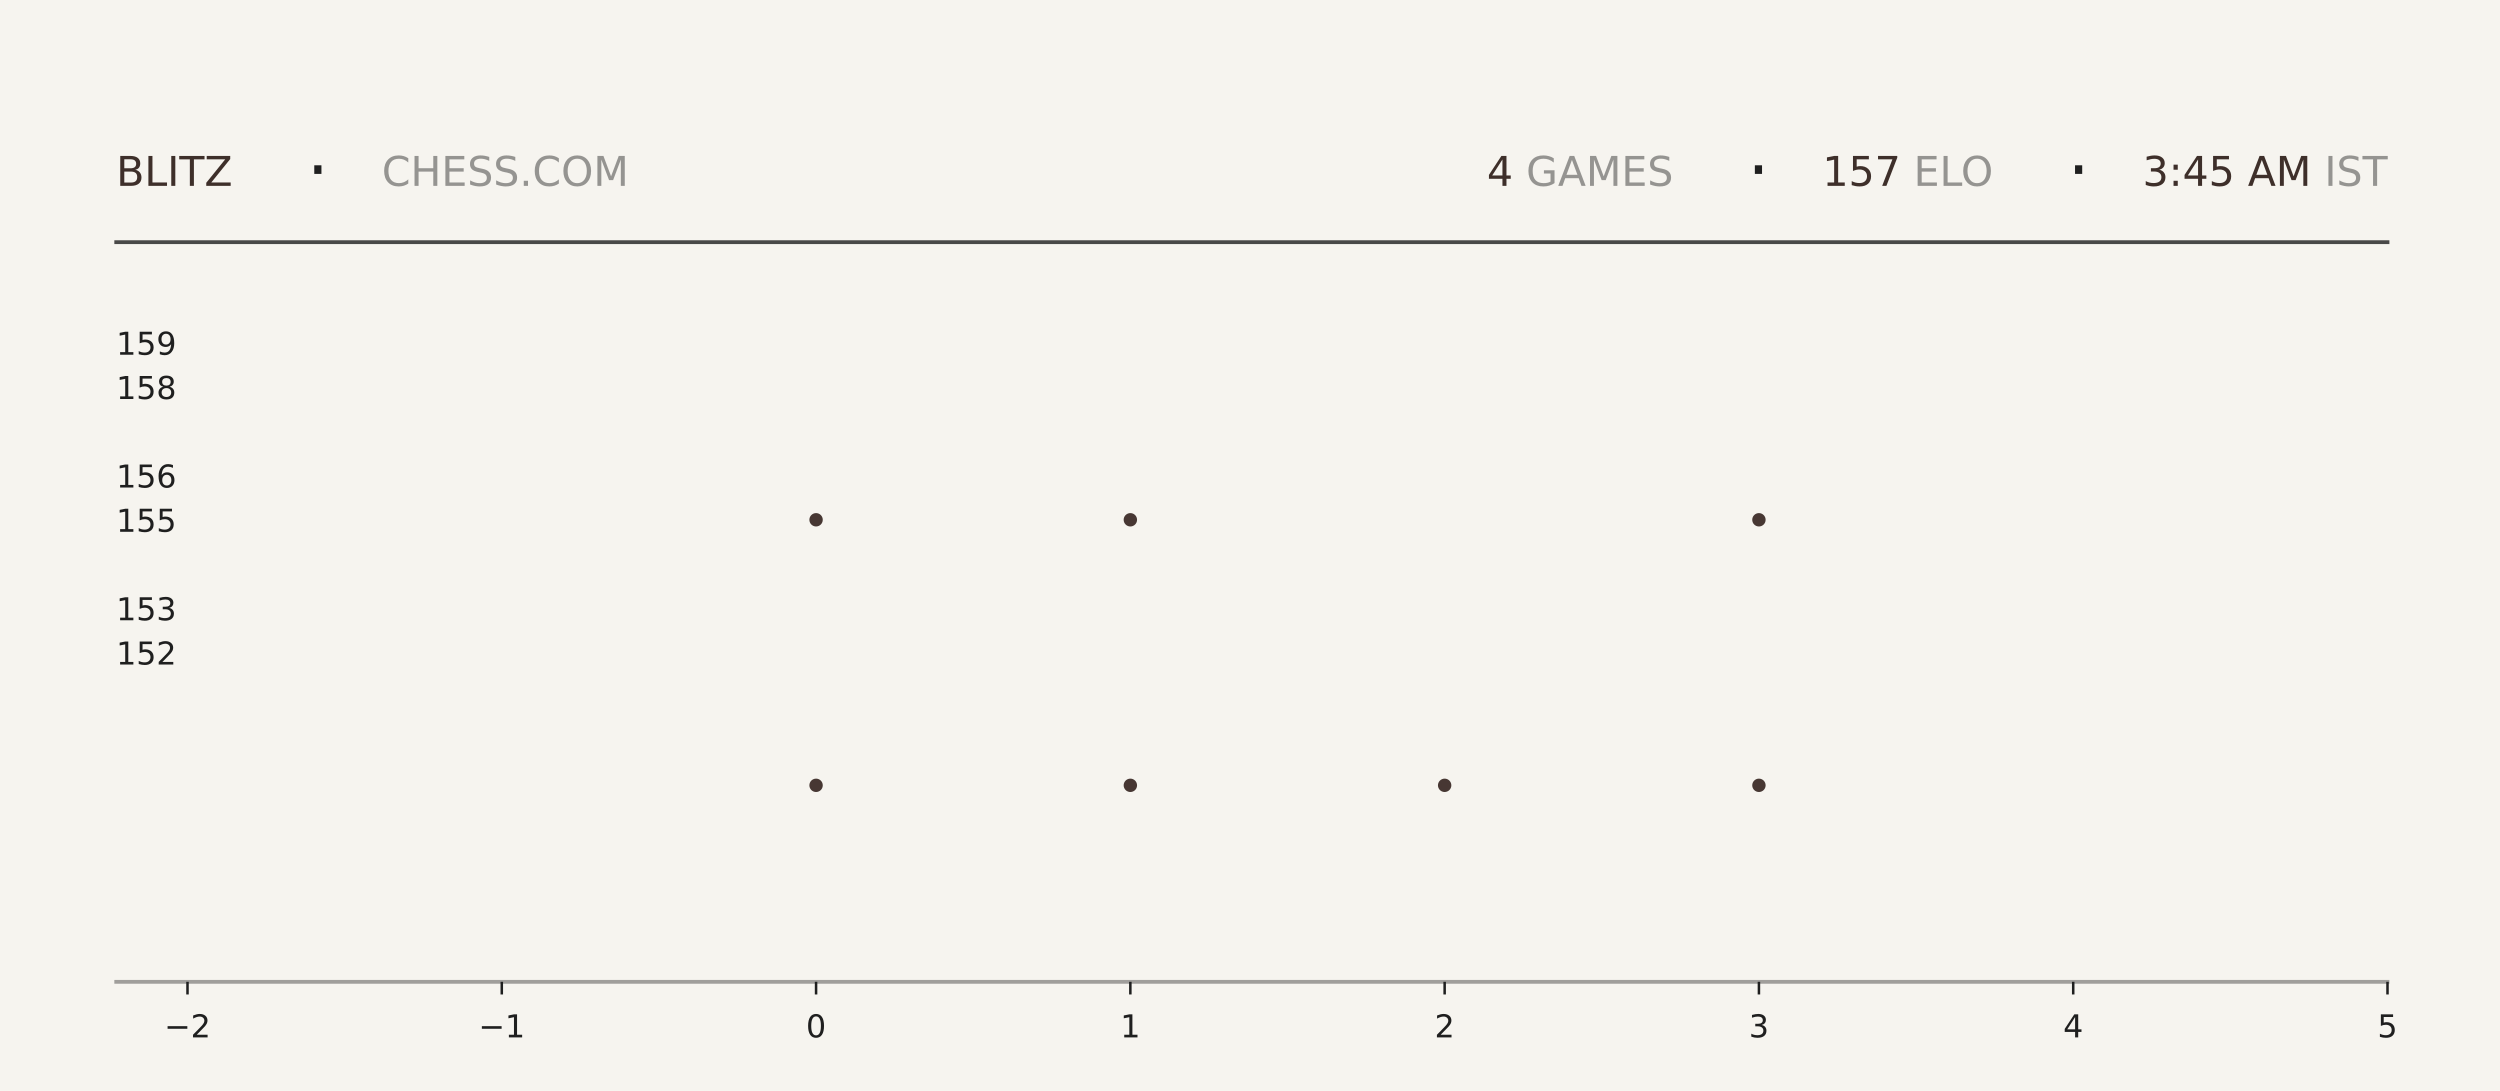
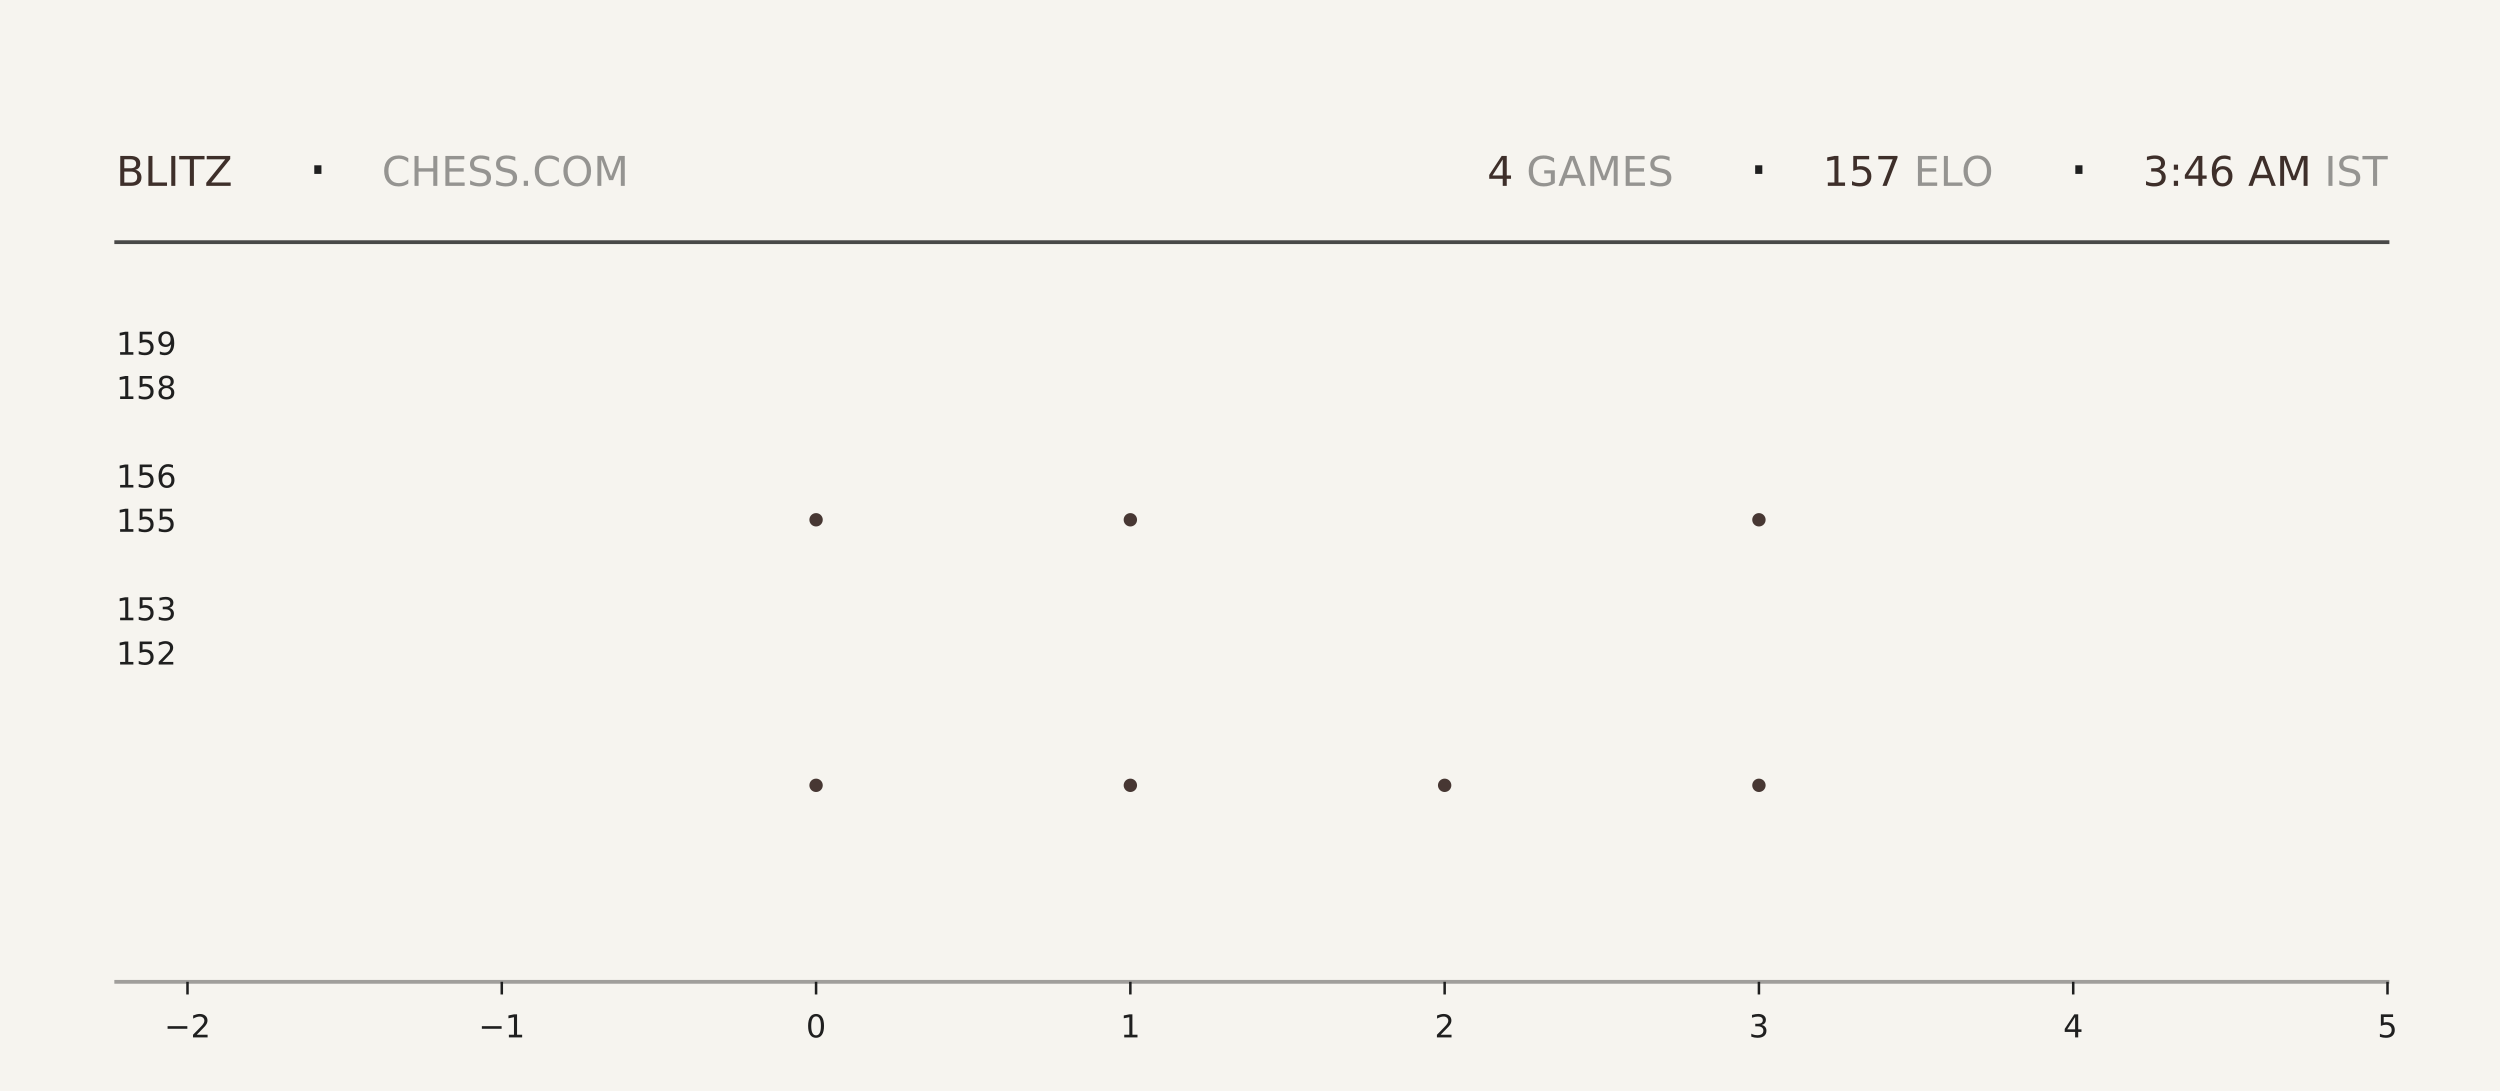
<svg xmlns="http://www.w3.org/2000/svg" xmlns:xlink="http://www.w3.org/1999/xlink" width="792pt" height="345.6pt" viewBox="0 0 792 345.6" version="1.1">
  <defs>
    <style type="text/css">*{stroke-linejoin: round; stroke-linecap: butt}</style>
  </defs>
  <g id="figure_1">
    <g id="patch_1">
      <path d="M 0 345.6  L 792 345.6  L 792 0  L 0 0  z " style="fill: #f6f4ef" />
    </g>
    <g id="axes_1">
      <g id="patch_2">
        <path d="M 59.4 311.04  L 756.36 311.04  L 756.36 103.68  L 59.4 103.68  z " style="fill: #f6f4ef" />
      </g>
      <g id="PathCollection_1">
        <defs>
-           <path id="mf8d4e149e4" d="M 0 2.121  C 0.563 2.121 1.102 1.898 1.5 1.5  C 1.898 1.102 2.121 0.563 2.121 0  C 2.121 -0.563 1.898 -1.102 1.5 -1.5  C 1.102 -1.898 0.563 -2.121 0 -2.121  C -0.563 -2.121 -1.102 -1.898 -1.5 -1.5  C -1.898 -1.102 -2.121 -0.563 -2.121 0  C -2.121 0.563 -1.898 1.102 -1.5 1.5  C -1.102 1.898 -0.563 2.121 0 2.121  z " />
-         </defs>
-         <g clip-path="url(#p4b38662847)">
-           <use xlink:href="#mf8d4e149e4" x="258.531" y="248.79" style="fill: #3e2f2a; fill-opacity: 0.95" />
-           <use xlink:href="#mf8d4e149e4" x="258.531" y="164.668" style="fill: #3e2f2a; fill-opacity: 0.95" />
+           <path id="m060e26824b" d="M 0 2.121  C 0.563 2.121 1.102 1.898 1.5 1.5  C 1.898 1.102 2.121 0.563 2.121 0  C 2.121 -0.563 1.898 -1.102 1.5 -1.5  C 1.102 -1.898 0.563 -2.121 0 -2.121  C -0.563 -2.121 -1.102 -1.898 -1.5 -1.5  C -1.898 -1.102 -2.121 -0.563 -2.121 0  C -2.121 0.563 -1.898 1.102 -1.5 1.5  C -1.102 1.898 -0.563 2.121 0 2.121  z " />
+         </defs>
+         <g clip-path="url(#p94c2c2fec4)">
+           <use xlink:href="#m060e26824b" x="258.531" y="248.79" style="fill: #3e2f2a; fill-opacity: 0.95" />
+           <use xlink:href="#m060e26824b" x="258.531" y="164.668" style="fill: #3e2f2a; fill-opacity: 0.95" />
        </g>
      </g>
      <g id="PathCollection_2">
-         <g clip-path="url(#p4b38662847)">
-           <use xlink:href="#mf8d4e149e4" x="358.097" y="248.79" style="fill: #3e2f2a; fill-opacity: 0.95" />
-           <use xlink:href="#mf8d4e149e4" x="358.097" y="164.668" style="fill: #3e2f2a; fill-opacity: 0.95" />
-           <use xlink:href="#mf8d4e149e4" x="358.097" y="80.547" style="fill: #3e2f2a; fill-opacity: 0.95" />
+         <g clip-path="url(#p94c2c2fec4)">
+           <use xlink:href="#m060e26824b" x="358.097" y="248.79" style="fill: #3e2f2a; fill-opacity: 0.95" />
+           <use xlink:href="#m060e26824b" x="358.097" y="164.668" style="fill: #3e2f2a; fill-opacity: 0.95" />
+           <use xlink:href="#m060e26824b" x="358.097" y="80.547" style="fill: #3e2f2a; fill-opacity: 0.95" />
        </g>
      </g>
      <g id="PathCollection_3">
-         <g clip-path="url(#p4b38662847)">
-           <use xlink:href="#mf8d4e149e4" x="457.663" y="248.79" style="fill: #3e2f2a; fill-opacity: 0.95" />
+         <g clip-path="url(#p94c2c2fec4)">
+           <use xlink:href="#m060e26824b" x="457.663" y="248.79" style="fill: #3e2f2a; fill-opacity: 0.95" />
        </g>
      </g>
      <g id="PathCollection_4">
-         <g clip-path="url(#p4b38662847)">
-           <use xlink:href="#mf8d4e149e4" x="557.229" y="248.79" style="fill: #3e2f2a; fill-opacity: 0.95" />
-           <use xlink:href="#mf8d4e149e4" x="557.229" y="164.668" style="fill: #3e2f2a; fill-opacity: 0.95" />
-           <use xlink:href="#mf8d4e149e4" x="557.229" y="80.547" style="fill: #3e2f2a; fill-opacity: 0.95" />
+         <g clip-path="url(#p94c2c2fec4)">
+           <use xlink:href="#m060e26824b" x="557.229" y="248.79" style="fill: #3e2f2a; fill-opacity: 0.95" />
+           <use xlink:href="#m060e26824b" x="557.229" y="164.668" style="fill: #3e2f2a; fill-opacity: 0.95" />
+           <use xlink:href="#m060e26824b" x="557.229" y="80.547" style="fill: #3e2f2a; fill-opacity: 0.95" />
        </g>
      </g>
      <g id="matplotlib.axis_1">
        <g id="xtick_1">
          <g id="line2d_1">
            <defs>
-               <path id="m494c8266a9" d="M 0 0  L 0 4  " style="stroke: #1f1f1f; stroke-width: 0.8" />
+               <path id="m5ada8385af" d="M 0 0  L 0 4  " style="stroke: #1f1f1f; stroke-width: 0.8" />
            </defs>
            <g>
-               <use xlink:href="#m494c8266a9" x="59.4" y="311.04" style="fill: #1f1f1f; stroke: #1f1f1f; stroke-width: 0.8" />
+               <use xlink:href="#m5ada8385af" x="59.4" y="311.04" style="fill: #1f1f1f; stroke: #1f1f1f; stroke-width: 0.8" />
            </g>
          </g>
          <g id="text_1">
            <g style="fill: #1f1f1f" transform="translate(52.02891 328.6384) scale(0.1 -0.1)">
              <defs>
                <path id="DejaVuSans-2212" d="M 678 2272  L 4684 2272  L 4684 1741  L 678 1741  L 678 2272  z " transform="scale(0.015625)" />
                <path id="DejaVuSans-32" d="M 1228 531  L 3431 531  L 3431 0  L 469 0  L 469 531  Q 828 903 1448 1529  Q 2069 2156 2228 2338  Q 2531 2678 2651 2914  Q 2772 3150 2772 3378  Q 2772 3750 2511 3984  Q 2250 4219 1831 4219  Q 1534 4219 1204 4116  Q 875 4013 500 3803  L 500 4441  Q 881 4594 1212 4672  Q 1544 4750 1819 4750  Q 2544 4750 2975 4387  Q 3406 4025 3406 3419  Q 3406 3131 3298 2873  Q 3191 2616 2906 2266  Q 2828 2175 2409 1742  Q 1991 1309 1228 531  z " transform="scale(0.015625)" />
              </defs>
              <use xlink:href="#DejaVuSans-2212" />
              <use xlink:href="#DejaVuSans-32" transform="translate(83.78906 0)" />
            </g>
          </g>
        </g>
        <g id="xtick_2">
          <g id="line2d_2">
            <g>
-               <use xlink:href="#m494c8266a9" x="158.966" y="311.04" style="fill: #1f1f1f; stroke: #1f1f1f; stroke-width: 0.8" />
+               <use xlink:href="#m5ada8385af" x="158.966" y="311.04" style="fill: #1f1f1f; stroke: #1f1f1f; stroke-width: 0.8" />
            </g>
          </g>
          <g id="text_2">
            <g style="fill: #1f1f1f" transform="translate(151.5946 328.6384) scale(0.1 -0.1)">
              <defs>
                <path id="DejaVuSans-31" d="M 794 531  L 1825 531  L 1825 4091  L 703 3866  L 703 4441  L 1819 4666  L 2450 4666  L 2450 531  L 3481 531  L 3481 0  L 794 0  L 794 531  z " transform="scale(0.015625)" />
              </defs>
              <use xlink:href="#DejaVuSans-2212" />
              <use xlink:href="#DejaVuSans-31" transform="translate(83.78906 0)" />
            </g>
          </g>
        </g>
        <g id="xtick_3">
          <g id="line2d_3">
            <g>
-               <use xlink:href="#m494c8266a9" x="258.531" y="311.04" style="fill: #1f1f1f; stroke: #1f1f1f; stroke-width: 0.8" />
+               <use xlink:href="#m5ada8385af" x="258.531" y="311.04" style="fill: #1f1f1f; stroke: #1f1f1f; stroke-width: 0.8" />
            </g>
          </g>
          <g id="text_3">
            <g style="fill: #1f1f1f" transform="translate(255.3502 328.6384) scale(0.1 -0.1)">
              <defs>
                <path id="DejaVuSans-30" d="M 2034 4250  Q 1547 4250 1301 3770  Q 1056 3291 1056 2328  Q 1056 1369 1301 889  Q 1547 409 2034 409  Q 2525 409 2770 889  Q 3016 1369 3016 2328  Q 3016 3291 2770 3770  Q 2525 4250 2034 4250  z M 2034 4750  Q 2819 4750 3233 4129  Q 3647 3509 3647 2328  Q 3647 1150 3233 529  Q 2819 -91 2034 -91  Q 1250 -91 836 529  Q 422 1150 422 2328  Q 422 3509 836 4129  Q 1250 4750 2034 4750  z " transform="scale(0.015625)" />
              </defs>
              <use xlink:href="#DejaVuSans-30" />
            </g>
          </g>
        </g>
        <g id="xtick_4">
          <g id="line2d_4">
            <g>
-               <use xlink:href="#m494c8266a9" x="358.097" y="311.04" style="fill: #1f1f1f; stroke: #1f1f1f; stroke-width: 0.8" />
+               <use xlink:href="#m5ada8385af" x="358.097" y="311.04" style="fill: #1f1f1f; stroke: #1f1f1f; stroke-width: 0.8" />
            </g>
          </g>
          <g id="text_4">
            <g style="fill: #1f1f1f" transform="translate(354.9159 328.6384) scale(0.1 -0.1)">
              <use xlink:href="#DejaVuSans-31" />
            </g>
          </g>
        </g>
        <g id="xtick_5">
          <g id="line2d_5">
            <g>
-               <use xlink:href="#m494c8266a9" x="457.663" y="311.04" style="fill: #1f1f1f; stroke: #1f1f1f; stroke-width: 0.8" />
+               <use xlink:href="#m5ada8385af" x="457.663" y="311.04" style="fill: #1f1f1f; stroke: #1f1f1f; stroke-width: 0.8" />
            </g>
          </g>
          <g id="text_5">
            <g style="fill: #1f1f1f" transform="translate(454.4816 328.6384) scale(0.1 -0.1)">
              <use xlink:href="#DejaVuSans-32" />
            </g>
          </g>
        </g>
        <g id="xtick_6">
          <g id="line2d_6">
            <g>
-               <use xlink:href="#m494c8266a9" x="557.229" y="311.04" style="fill: #1f1f1f; stroke: #1f1f1f; stroke-width: 0.8" />
+               <use xlink:href="#m5ada8385af" x="557.229" y="311.04" style="fill: #1f1f1f; stroke: #1f1f1f; stroke-width: 0.8" />
            </g>
          </g>
          <g id="text_6">
            <g style="fill: #1f1f1f" transform="translate(554.0473 328.6384) scale(0.1 -0.1)">
              <defs>
                <path id="DejaVuSans-33" d="M 2597 2516  Q 3050 2419 3304 2112  Q 3559 1806 3559 1356  Q 3559 666 3084 287  Q 2609 -91 1734 -91  Q 1441 -91 1130 -33  Q 819 25 488 141  L 488 750  Q 750 597 1062 519  Q 1375 441 1716 441  Q 2309 441 2620 675  Q 2931 909 2931 1356  Q 2931 1769 2642 2001  Q 2353 2234 1838 2234  L 1294 2234  L 1294 2753  L 1863 2753  Q 2328 2753 2575 2939  Q 2822 3125 2822 3475  Q 2822 3834 2567 4026  Q 2313 4219 1838 4219  Q 1578 4219 1281 4162  Q 984 4106 628 3988  L 628 4550  Q 988 4650 1302 4700  Q 1616 4750 1894 4750  Q 2613 4750 3031 4423  Q 3450 4097 3450 3541  Q 3450 3153 3228 2886  Q 3006 2619 2597 2516  z " transform="scale(0.015625)" />
              </defs>
              <use xlink:href="#DejaVuSans-33" />
            </g>
          </g>
        </g>
        <g id="xtick_7">
          <g id="line2d_7">
            <g>
-               <use xlink:href="#m494c8266a9" x="656.794" y="311.04" style="fill: #1f1f1f; stroke: #1f1f1f; stroke-width: 0.8" />
+               <use xlink:href="#m5ada8385af" x="656.794" y="311.04" style="fill: #1f1f1f; stroke: #1f1f1f; stroke-width: 0.8" />
            </g>
          </g>
          <g id="text_7">
            <g style="fill: #1f1f1f" transform="translate(653.613 328.6384) scale(0.1 -0.1)">
              <defs>
                <path id="DejaVuSans-34" d="M 2419 4116  L 825 1625  L 2419 1625  L 2419 4116  z M 2253 4666  L 3047 4666  L 3047 1625  L 3713 1625  L 3713 1100  L 3047 1100  L 3047 0  L 2419 0  L 2419 1100  L 313 1100  L 313 1709  L 2253 4666  z " transform="scale(0.015625)" />
              </defs>
              <use xlink:href="#DejaVuSans-34" />
            </g>
          </g>
        </g>
        <g id="xtick_8">
          <g id="line2d_8">
            <g>
-               <use xlink:href="#m494c8266a9" x="756.36" y="311.04" style="fill: #1f1f1f; stroke: #1f1f1f; stroke-width: 0.8" />
+               <use xlink:href="#m5ada8385af" x="756.36" y="311.04" style="fill: #1f1f1f; stroke: #1f1f1f; stroke-width: 0.8" />
            </g>
          </g>
          <g id="text_8">
            <g style="fill: #1f1f1f" transform="translate(753.1788 328.6384) scale(0.1 -0.1)">
              <defs>
                <path id="DejaVuSans-35" d="M 691 4666  L 3169 4666  L 3169 4134  L 1269 4134  L 1269 2991  Q 1406 3038 1543 3061  Q 1681 3084 1819 3084  Q 2600 3084 3056 2656  Q 3513 2228 3513 1497  Q 3513 744 3044 326  Q 2575 -91 1722 -91  Q 1428 -91 1123 -41  Q 819 9 494 109  L 494 744  Q 775 591 1075 516  Q 1375 441 1709 441  Q 2250 441 2565 725  Q 2881 1009 2881 1497  Q 2881 1984 2565 2268  Q 2250 2553 1709 2553  Q 1456 2553 1204 2497  Q 953 2441 691 2322  L 691 4666  z " transform="scale(0.015625)" />
              </defs>
              <use xlink:href="#DejaVuSans-35" />
            </g>
          </g>
        </g>
      </g>
      <g id="matplotlib.axis_2">
        <g id="ytick_1">
          <g id="line2d_9" />
          <g id="text_9">
            <g style="fill: #1f1f1f" transform="translate(36.8125 210.5283) scale(0.1 -0.1)">
              <use xlink:href="#DejaVuSans-31" />
              <use xlink:href="#DejaVuSans-35" transform="translate(63.62305 0)" />
              <use xlink:href="#DejaVuSans-32" transform="translate(127.2461 0)" />
            </g>
          </g>
        </g>
        <g id="ytick_2">
          <g id="line2d_10" />
          <g id="text_10">
            <g style="fill: #1f1f1f" transform="translate(36.8125 196.508) scale(0.1 -0.1)">
              <use xlink:href="#DejaVuSans-31" />
              <use xlink:href="#DejaVuSans-35" transform="translate(63.62305 0)" />
              <use xlink:href="#DejaVuSans-33" transform="translate(127.2461 0)" />
            </g>
          </g>
        </g>
        <g id="ytick_3">
          <g id="line2d_11" />
          <g id="text_11">
            <g style="fill: #1f1f1f" transform="translate(36.8125 168.4675) scale(0.1 -0.1)">
              <use xlink:href="#DejaVuSans-31" />
              <use xlink:href="#DejaVuSans-35" transform="translate(63.62305 0)" />
              <use xlink:href="#DejaVuSans-35" transform="translate(127.2461 0)" />
            </g>
          </g>
        </g>
        <g id="ytick_4">
          <g id="line2d_12" />
          <g id="text_12">
            <g style="fill: #1f1f1f" transform="translate(36.8125 154.4472) scale(0.1 -0.1)">
              <defs>
                <path id="DejaVuSans-36" d="M 2113 2584  Q 1688 2584 1439 2293  Q 1191 2003 1191 1497  Q 1191 994 1439 701  Q 1688 409 2113 409  Q 2538 409 2786 701  Q 3034 994 3034 1497  Q 3034 2003 2786 2293  Q 2538 2584 2113 2584  z M 3366 4563  L 3366 3988  Q 3128 4100 2886 4159  Q 2644 4219 2406 4219  Q 1781 4219 1451 3797  Q 1122 3375 1075 2522  Q 1259 2794 1537 2939  Q 1816 3084 2150 3084  Q 2853 3084 3261 2657  Q 3669 2231 3669 1497  Q 3669 778 3244 343  Q 2819 -91 2113 -91  Q 1303 -91 875 529  Q 447 1150 447 2328  Q 447 3434 972 4092  Q 1497 4750 2381 4750  Q 2619 4750 2861 4703  Q 3103 4656 3366 4563  z " transform="scale(0.015625)" />
              </defs>
              <use xlink:href="#DejaVuSans-31" />
              <use xlink:href="#DejaVuSans-35" transform="translate(63.62305 0)" />
              <use xlink:href="#DejaVuSans-36" transform="translate(127.2461 0)" />
            </g>
          </g>
        </g>
        <g id="ytick_5">
          <g id="line2d_13" />
          <g id="text_13">
            <g style="fill: #1f1f1f" transform="translate(36.8125 126.4066) scale(0.1 -0.1)">
              <defs>
                <path id="DejaVuSans-38" d="M 2034 2216  Q 1584 2216 1326 1975  Q 1069 1734 1069 1313  Q 1069 891 1326 650  Q 1584 409 2034 409  Q 2484 409 2743 651  Q 3003 894 3003 1313  Q 3003 1734 2745 1975  Q 2488 2216 2034 2216  z M 1403 2484  Q 997 2584 770 2862  Q 544 3141 544 3541  Q 544 4100 942 4425  Q 1341 4750 2034 4750  Q 2731 4750 3128 4425  Q 3525 4100 3525 3541  Q 3525 3141 3298 2862  Q 3072 2584 2669 2484  Q 3125 2378 3379 2068  Q 3634 1759 3634 1313  Q 3634 634 3220 271  Q 2806 -91 2034 -91  Q 1263 -91 848 271  Q 434 634 434 1313  Q 434 1759 690 2068  Q 947 2378 1403 2484  z M 1172 3481  Q 1172 3119 1398 2916  Q 1625 2713 2034 2713  Q 2441 2713 2670 2916  Q 2900 3119 2900 3481  Q 2900 3844 2670 4047  Q 2441 4250 2034 4250  Q 1625 4250 1398 4047  Q 1172 3844 1172 3481  z " transform="scale(0.015625)" />
              </defs>
              <use xlink:href="#DejaVuSans-31" />
              <use xlink:href="#DejaVuSans-35" transform="translate(63.62305 0)" />
              <use xlink:href="#DejaVuSans-38" transform="translate(127.2461 0)" />
            </g>
          </g>
        </g>
        <g id="ytick_6">
          <g id="line2d_14" />
          <g id="text_14">
            <g style="fill: #1f1f1f" transform="translate(36.8125 112.3863) scale(0.1 -0.1)">
              <defs>
                <path id="DejaVuSans-39" d="M 703 97  L 703 672  Q 941 559 1184 500  Q 1428 441 1663 441  Q 2288 441 2617 861  Q 2947 1281 2994 2138  Q 2813 1869 2534 1725  Q 2256 1581 1919 1581  Q 1219 1581 811 2004  Q 403 2428 403 3163  Q 403 3881 828 4315  Q 1253 4750 1959 4750  Q 2769 4750 3195 4129  Q 3622 3509 3622 2328  Q 3622 1225 3098 567  Q 2575 -91 1691 -91  Q 1453 -91 1209 -44  Q 966 3 703 97  z M 1959 2075  Q 2384 2075 2632 2365  Q 2881 2656 2881 3163  Q 2881 3666 2632 3958  Q 2384 4250 1959 4250  Q 1534 4250 1286 3958  Q 1038 3666 1038 3163  Q 1038 2656 1286 2365  Q 1534 2075 1959 2075  z " transform="scale(0.015625)" />
              </defs>
              <use xlink:href="#DejaVuSans-31" />
              <use xlink:href="#DejaVuSans-35" transform="translate(63.62305 0)" />
              <use xlink:href="#DejaVuSans-39" transform="translate(127.2461 0)" />
            </g>
          </g>
        </g>
      </g>
    </g>
    <g id="line2d_15">
      <path d="M 36.82 76.723  L 756.36 76.723  " style="fill: none; stroke: #1f1f1f; stroke-opacity: 0.8; stroke-width: 1.2; stroke-linecap: square" />
    </g>
    <g id="line2d_16">
      <path d="M 36.82 311.04  L 756.36 311.04  " style="fill: none; stroke: #1f1f1f; stroke-opacity: 0.4; stroke-width: 1.2; stroke-linecap: square" />
    </g>
    <g id="text_15">
      <g style="fill: #3e2f2a" transform="translate(36.82 58.88319) scale(0.13 -0.13)">
        <defs>
          <path id="DejaVuSans-42" d="M 1259 2228  L 1259 519  L 2272 519  Q 2781 519 3026 730  Q 3272 941 3272 1375  Q 3272 1813 3026 2020  Q 2781 2228 2272 2228  L 1259 2228  z M 1259 4147  L 1259 2741  L 2194 2741  Q 2656 2741 2882 2914  Q 3109 3088 3109 3444  Q 3109 3797 2882 3972  Q 2656 4147 2194 4147  L 1259 4147  z M 628 4666  L 2241 4666  Q 2963 4666 3353 4366  Q 3744 4066 3744 3513  Q 3744 3084 3544 2831  Q 3344 2578 2956 2516  Q 3422 2416 3680 2098  Q 3938 1781 3938 1306  Q 3938 681 3513 340  Q 3088 0 2303 0  L 628 0  L 628 4666  z " transform="scale(0.015625)" />
          <path id="DejaVuSans-4c" d="M 628 4666  L 1259 4666  L 1259 531  L 3531 531  L 3531 0  L 628 0  L 628 4666  z " transform="scale(0.015625)" />
          <path id="DejaVuSans-49" d="M 628 4666  L 1259 4666  L 1259 0  L 628 0  L 628 4666  z " transform="scale(0.015625)" />
          <path id="DejaVuSans-54" d="M -19 4666  L 3928 4666  L 3928 4134  L 2272 4134  L 2272 0  L 1638 0  L 1638 4134  L -19 4134  L -19 4666  z " transform="scale(0.015625)" />
          <path id="DejaVuSans-5a" d="M 359 4666  L 4025 4666  L 4025 4184  L 1075 531  L 4097 531  L 4097 0  L 288 0  L 288 481  L 3238 4134  L 359 4134  L 359 4666  z " transform="scale(0.015625)" />
        </defs>
        <use xlink:href="#DejaVuSans-42" />
        <use xlink:href="#DejaVuSans-4c" transform="translate(68.60352 0)" />
        <use xlink:href="#DejaVuSans-49" transform="translate(124.3164 0)" />
        <use xlink:href="#DejaVuSans-54" transform="translate(153.8086 0)" />
        <use xlink:href="#DejaVuSans-5a" transform="translate(214.8926 0)" />
      </g>
    </g>
    <g id="text_16">
      <g style="fill: #1f1f1f" transform="translate(97.21 61.36662) scale(0.22 -0.22)">
        <defs>
          <path id="DejaVuSans-b7" d="M 684 2619  L 1344 2619  L 1344 1825  L 684 1825  L 684 2619  z " transform="scale(0.015625)" />
        </defs>
        <use xlink:href="#DejaVuSans-b7" />
      </g>
    </g>
    <g id="text_17">
      <g style="fill: #1f1f1f; opacity: 0.45" transform="translate(120.97 58.88319) scale(0.13 -0.13)">
        <defs>
          <path id="DejaVuSans-43" d="M 4122 4306  L 4122 3641  Q 3803 3938 3442 4084  Q 3081 4231 2675 4231  Q 1875 4231 1450 3742  Q 1025 3253 1025 2328  Q 1025 1406 1450 917  Q 1875 428 2675 428  Q 3081 428 3442 575  Q 3803 722 4122 1019  L 4122 359  Q 3791 134 3420 21  Q 3050 -91 2638 -91  Q 1578 -91 968 557  Q 359 1206 359 2328  Q 359 3453 968 4101  Q 1578 4750 2638 4750  Q 3056 4750 3426 4639  Q 3797 4528 4122 4306  z " transform="scale(0.015625)" />
          <path id="DejaVuSans-48" d="M 628 4666  L 1259 4666  L 1259 2753  L 3553 2753  L 3553 4666  L 4184 4666  L 4184 0  L 3553 0  L 3553 2222  L 1259 2222  L 1259 0  L 628 0  L 628 4666  z " transform="scale(0.015625)" />
          <path id="DejaVuSans-45" d="M 628 4666  L 3578 4666  L 3578 4134  L 1259 4134  L 1259 2753  L 3481 2753  L 3481 2222  L 1259 2222  L 1259 531  L 3634 531  L 3634 0  L 628 0  L 628 4666  z " transform="scale(0.015625)" />
          <path id="DejaVuSans-53" d="M 3425 4513  L 3425 3897  Q 3066 4069 2747 4153  Q 2428 4238 2131 4238  Q 1616 4238 1336 4038  Q 1056 3838 1056 3469  Q 1056 3159 1242 3001  Q 1428 2844 1947 2747  L 2328 2669  Q 3034 2534 3370 2195  Q 3706 1856 3706 1288  Q 3706 609 3251 259  Q 2797 -91 1919 -91  Q 1588 -91 1214 -16  Q 841 59 441 206  L 441 856  Q 825 641 1194 531  Q 1563 422 1919 422  Q 2459 422 2753 634  Q 3047 847 3047 1241  Q 3047 1584 2836 1778  Q 2625 1972 2144 2069  L 1759 2144  Q 1053 2284 737 2584  Q 422 2884 422 3419  Q 422 4038 858 4394  Q 1294 4750 2059 4750  Q 2388 4750 2728 4690  Q 3069 4631 3425 4513  z " transform="scale(0.015625)" />
          <path id="DejaVuSans-2e" d="M 684 794  L 1344 794  L 1344 0  L 684 0  L 684 794  z " transform="scale(0.015625)" />
          <path id="DejaVuSans-4f" d="M 2522 4238  Q 1834 4238 1429 3725  Q 1025 3213 1025 2328  Q 1025 1447 1429 934  Q 1834 422 2522 422  Q 3209 422 3611 934  Q 4013 1447 4013 2328  Q 4013 3213 3611 3725  Q 3209 4238 2522 4238  z M 2522 4750  Q 3503 4750 4090 4092  Q 4678 3434 4678 2328  Q 4678 1225 4090 567  Q 3503 -91 2522 -91  Q 1538 -91 948 565  Q 359 1222 359 2328  Q 359 3434 948 4092  Q 1538 4750 2522 4750  z " transform="scale(0.015625)" />
          <path id="DejaVuSans-4d" d="M 628 4666  L 1569 4666  L 2759 1491  L 3956 4666  L 4897 4666  L 4897 0  L 4281 0  L 4281 4097  L 3078 897  L 2444 897  L 1241 4097  L 1241 0  L 628 0  L 628 4666  z " transform="scale(0.015625)" />
        </defs>
        <use xlink:href="#DejaVuSans-43" />
        <use xlink:href="#DejaVuSans-48" transform="translate(69.82422 0)" />
        <use xlink:href="#DejaVuSans-45" transform="translate(145.0195 0)" />
        <use xlink:href="#DejaVuSans-53" transform="translate(208.2031 0)" />
        <use xlink:href="#DejaVuSans-53" transform="translate(271.6797 0)" />
        <use xlink:href="#DejaVuSans-2e" transform="translate(335.1562 0)" />
        <use xlink:href="#DejaVuSans-43" transform="translate(366.9434 0)" />
        <use xlink:href="#DejaVuSans-4f" transform="translate(436.7676 0)" />
        <use xlink:href="#DejaVuSans-4d" transform="translate(515.4785 0)" />
      </g>
    </g>
    <g id="text_18">
-       <g style="fill: #3e2f2a" transform="translate(471.06 58.88319) scale(0.13 -0.13)">
+       <g style="fill: #3e2f2a" transform="translate(471.15 58.88319) scale(0.13 -0.13)">
        <use xlink:href="#DejaVuSans-34" />
      </g>
    </g>
    <g id="text_19">
-       <g style="fill: #1f1f1f; opacity: 0.45" transform="translate(479.34 58.88319) scale(0.13 -0.13)">
+       <g style="fill: #1f1f1f; opacity: 0.45" transform="translate(479.43 58.88319) scale(0.13 -0.13)">
        <defs>
          <path id="DejaVuSans-20" transform="scale(0.015625)" />
          <path id="DejaVuSans-47" d="M 3809 666  L 3809 1919  L 2778 1919  L 2778 2438  L 4434 2438  L 4434 434  Q 4069 175 3628 42  Q 3188 -91 2688 -91  Q 1594 -91 976 548  Q 359 1188 359 2328  Q 359 3472 976 4111  Q 1594 4750 2688 4750  Q 3144 4750 3555 4637  Q 3966 4525 4313 4306  L 4313 3634  Q 3963 3931 3569 4081  Q 3175 4231 2741 4231  Q 1884 4231 1454 3753  Q 1025 3275 1025 2328  Q 1025 1384 1454 906  Q 1884 428 2741 428  Q 3075 428 3337 486  Q 3600 544 3809 666  z " transform="scale(0.015625)" />
          <path id="DejaVuSans-41" d="M 2188 4044  L 1331 1722  L 3047 1722  L 2188 4044  z M 1831 4666  L 2547 4666  L 4325 0  L 3669 0  L 3244 1197  L 1141 1197  L 716 0  L 50 0  L 1831 4666  z " transform="scale(0.015625)" />
        </defs>
        <use xlink:href="#DejaVuSans-20" />
        <use xlink:href="#DejaVuSans-47" transform="translate(31.78711 0)" />
        <use xlink:href="#DejaVuSans-41" transform="translate(109.2773 0)" />
        <use xlink:href="#DejaVuSans-4d" transform="translate(177.6855 0)" />
        <use xlink:href="#DejaVuSans-45" transform="translate(263.9648 0)" />
        <use xlink:href="#DejaVuSans-53" transform="translate(327.1484 0)" />
      </g>
    </g>
    <g id="text_20">
-       <g style="fill: #1f1f1f" transform="translate(553.59 61.36662) scale(0.22 -0.22)">
+       <g style="fill: #1f1f1f" transform="translate(553.68 61.36662) scale(0.22 -0.22)">
        <use xlink:href="#DejaVuSans-b7" />
      </g>
    </g>
    <g id="text_21">
-       <g style="fill: #3e2f2a" transform="translate(577.35 58.88319) scale(0.13 -0.13)">
+       <g style="fill: #3e2f2a" transform="translate(577.44 58.88319) scale(0.13 -0.13)">
        <defs>
          <path id="DejaVuSans-37" d="M 525 4666  L 3525 4666  L 3525 4397  L 1831 0  L 1172 0  L 2766 4134  L 525 4134  L 525 4666  z " transform="scale(0.015625)" />
        </defs>
        <use xlink:href="#DejaVuSans-31" />
        <use xlink:href="#DejaVuSans-35" transform="translate(63.62305 0)" />
        <use xlink:href="#DejaVuSans-37" transform="translate(127.2461 0)" />
      </g>
    </g>
    <g id="text_22">
-       <g style="fill: #1f1f1f; opacity: 0.45" transform="translate(602.1 58.88319) scale(0.13 -0.13)">
+       <g style="fill: #1f1f1f; opacity: 0.45" transform="translate(602.19 58.88319) scale(0.13 -0.13)">
        <use xlink:href="#DejaVuSans-20" />
        <use xlink:href="#DejaVuSans-45" transform="translate(31.78711 0)" />
        <use xlink:href="#DejaVuSans-4c" transform="translate(94.9707 0)" />
        <use xlink:href="#DejaVuSans-4f" transform="translate(147.0586 0)" />
      </g>
    </g>
    <g id="text_23">
-       <g style="fill: #1f1f1f" transform="translate(655.02 61.36662) scale(0.22 -0.22)">
+       <g style="fill: #1f1f1f" transform="translate(655.11 61.36662) scale(0.22 -0.22)">
        <use xlink:href="#DejaVuSans-b7" />
      </g>
    </g>
    <g id="text_24">
-       <g style="fill: #3e2f2a" transform="translate(678.78 58.88319) scale(0.13 -0.13)">
+       <g style="fill: #3e2f2a" transform="translate(678.87 58.88319) scale(0.13 -0.13)">
        <defs>
          <path id="DejaVuSans-3a" d="M 750 794  L 1409 794  L 1409 0  L 750 0  L 750 794  z M 750 3309  L 1409 3309  L 1409 2516  L 750 2516  L 750 3309  z " transform="scale(0.015625)" />
        </defs>
        <use xlink:href="#DejaVuSans-33" />
        <use xlink:href="#DejaVuSans-3a" transform="translate(63.62305 0)" />
        <use xlink:href="#DejaVuSans-34" transform="translate(97.31445 0)" />
-         <use xlink:href="#DejaVuSans-35" transform="translate(160.9375 0)" />
+         <use xlink:href="#DejaVuSans-36" transform="translate(160.9375 0)" />
        <use xlink:href="#DejaVuSans-20" transform="translate(224.5605 0)" />
        <use xlink:href="#DejaVuSans-41" transform="translate(256.3477 0)" />
        <use xlink:href="#DejaVuSans-4d" transform="translate(324.7559 0)" />
      </g>
    </g>
    <g id="text_25">
      <g style="fill: #1f1f1f; opacity: 0.45" transform="translate(732.24 58.88319) scale(0.13 -0.13)">
        <use xlink:href="#DejaVuSans-20" />
        <use xlink:href="#DejaVuSans-49" transform="translate(31.78711 0)" />
        <use xlink:href="#DejaVuSans-53" transform="translate(61.2793 0)" />
        <use xlink:href="#DejaVuSans-54" transform="translate(124.7559 0)" />
      </g>
    </g>
  </g>
  <defs>
-     <clipPath id="p4b38662847">
+     <clipPath id="p94c2c2fec4">
      <rect x="59.4" y="103.68" width="696.96" height="207.36" />
    </clipPath>
  </defs>
</svg>
